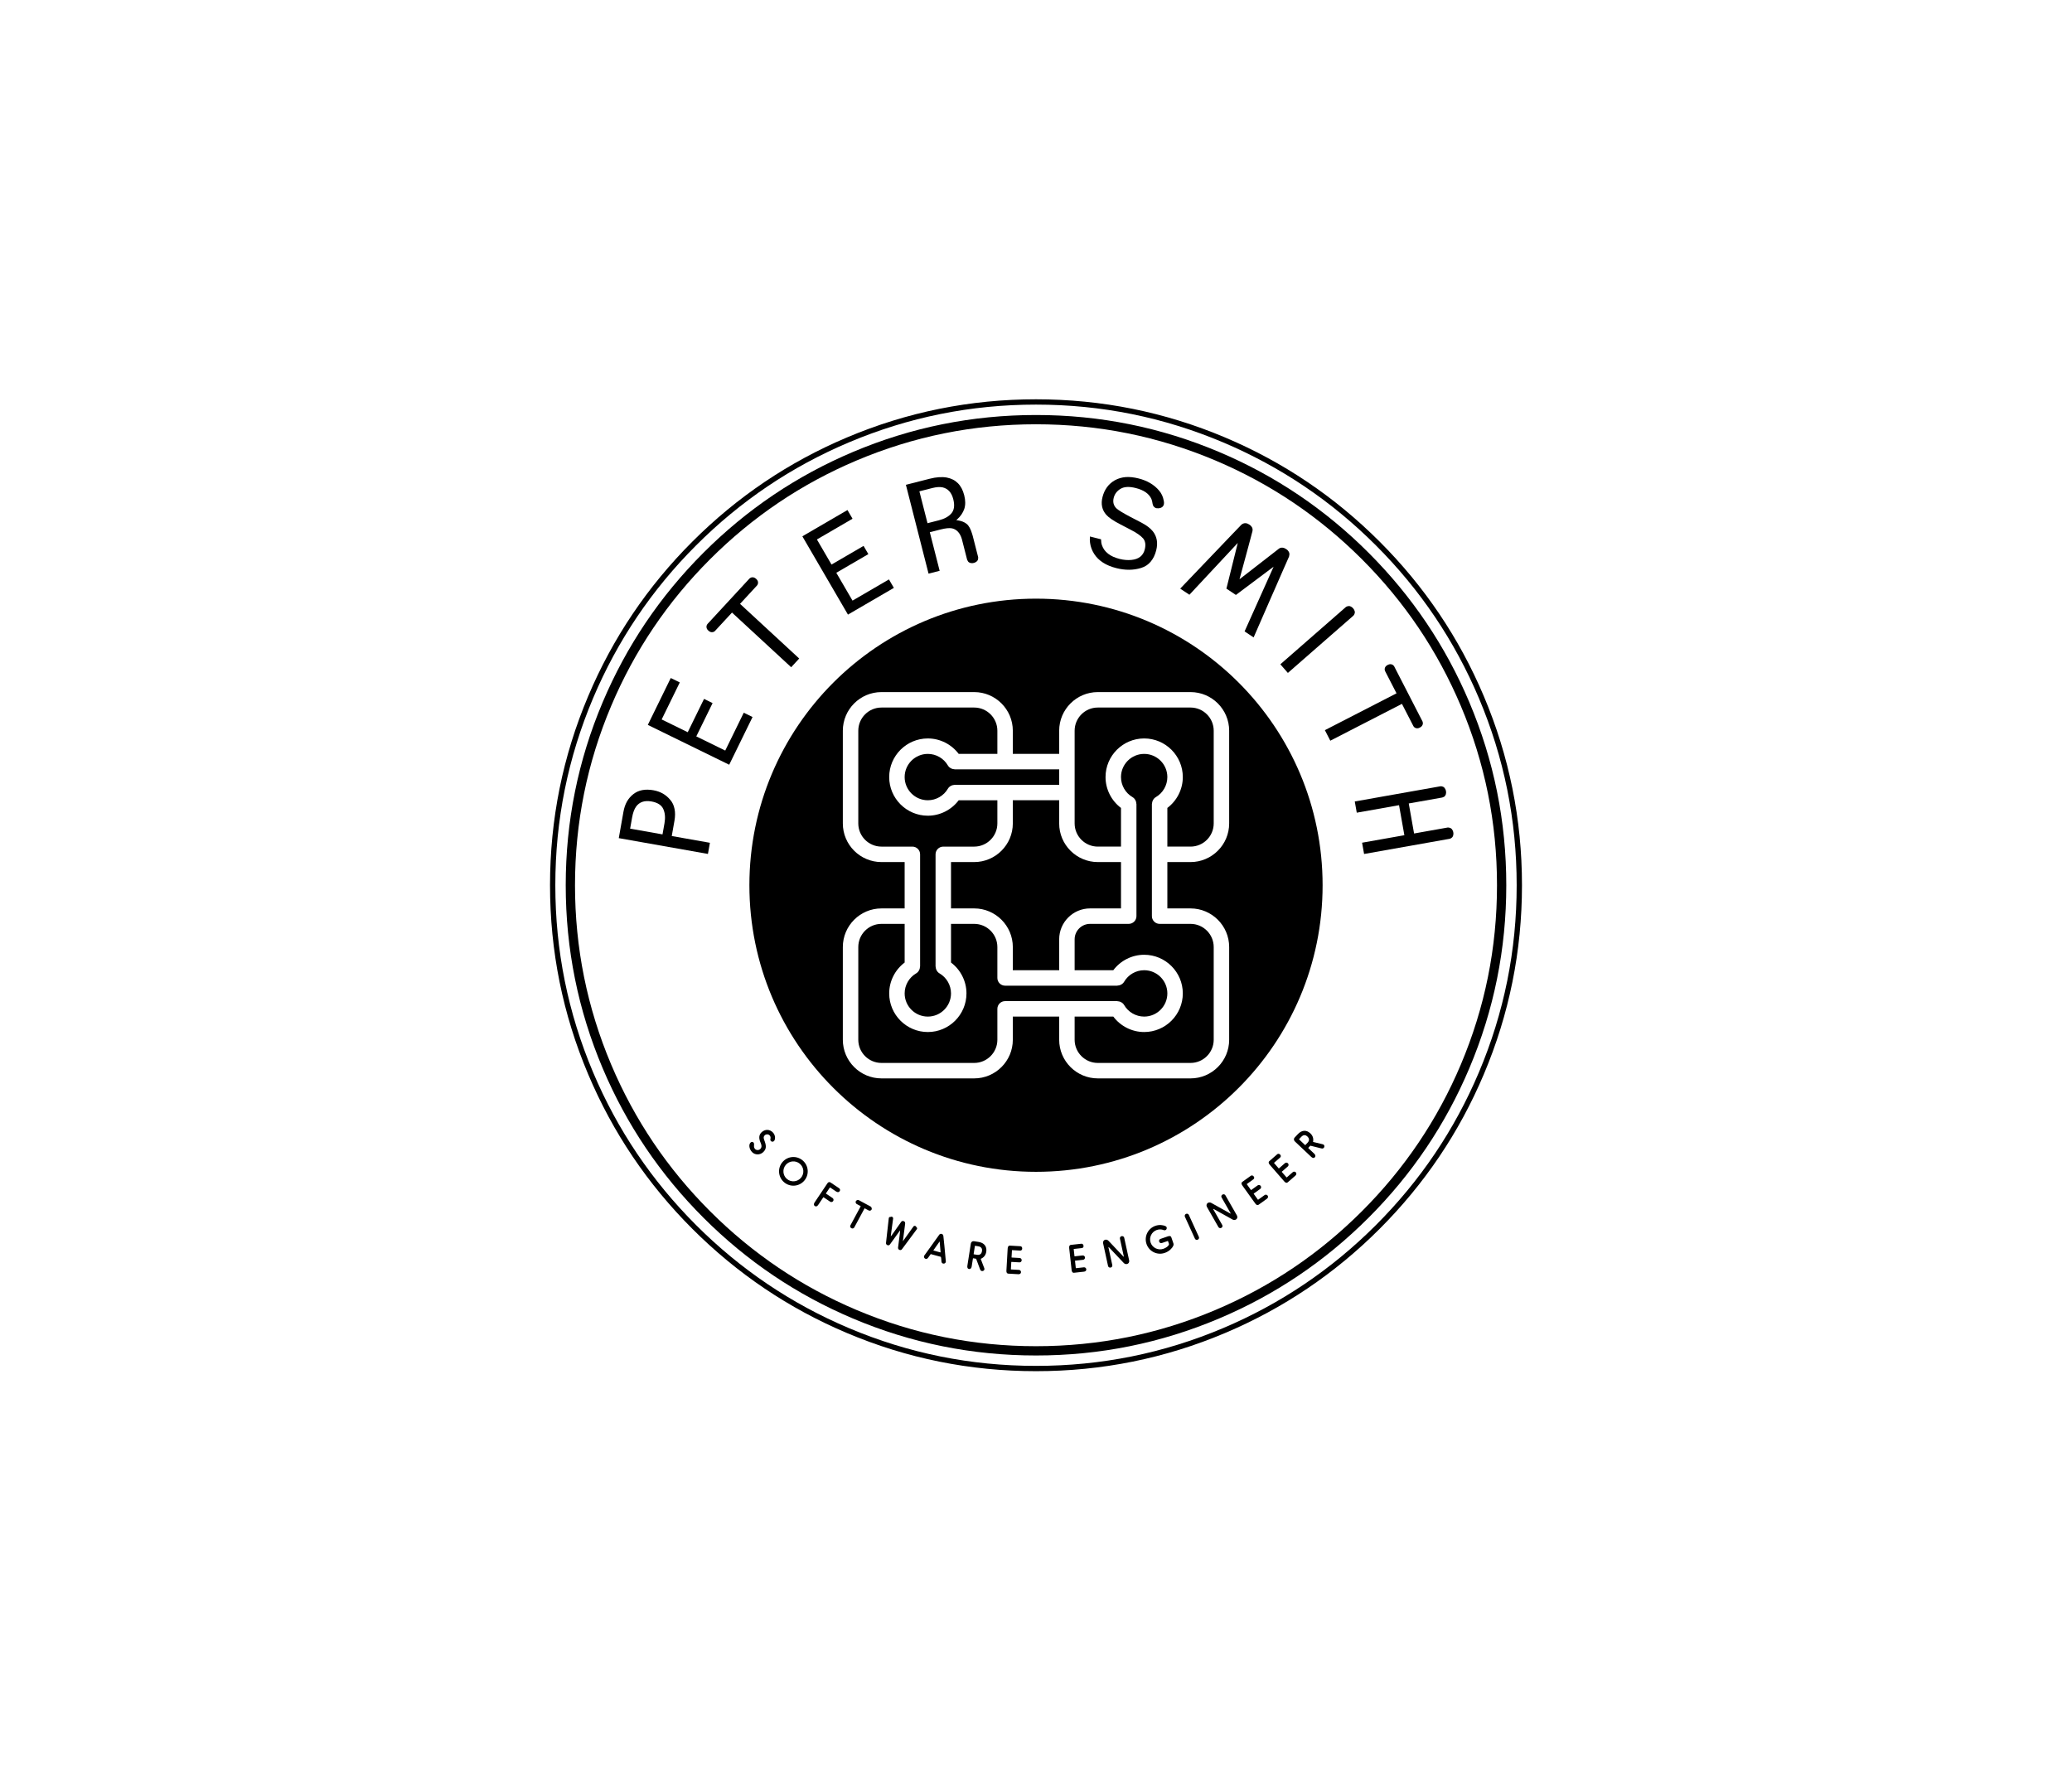
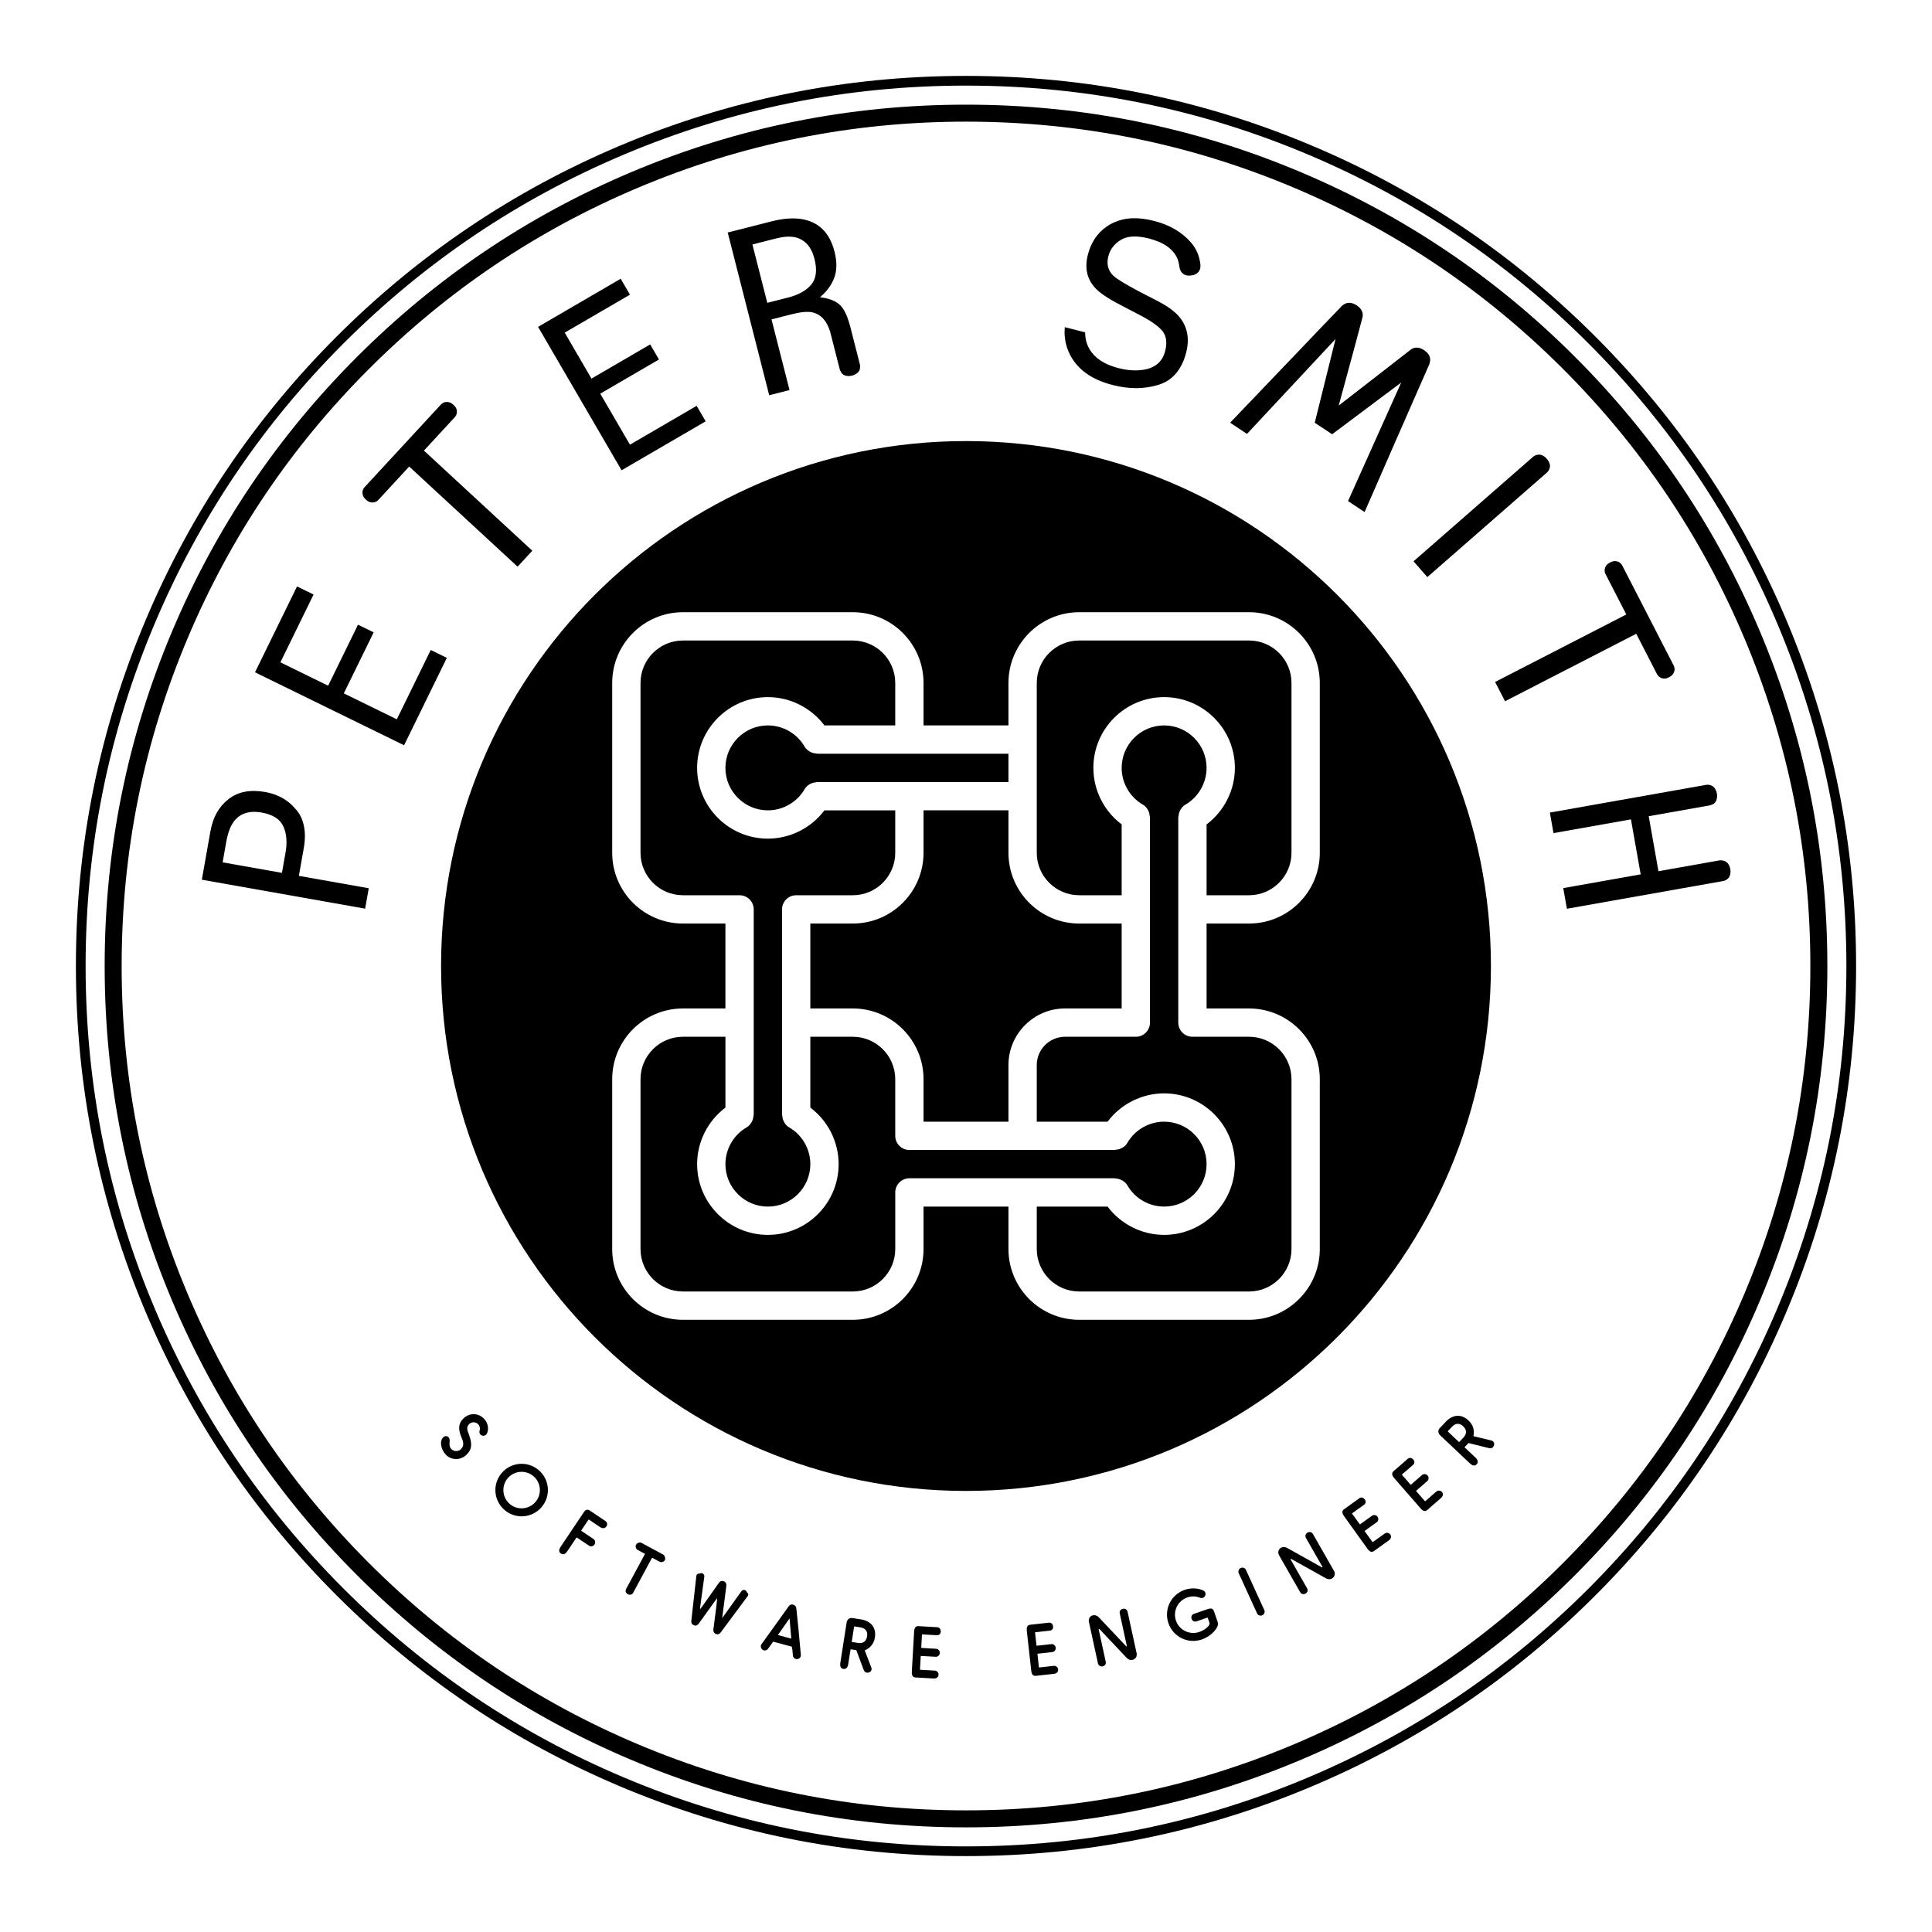
- <svg xmlns="http://www.w3.org/2000/svg" version="1.1" viewBox="0 0 550 470">
+ <svg xmlns="http://www.w3.org/2000/svg" version="1.1" viewBox="135 95 280 280">
  <g fill="currentColor" fill-rule="none" stroke="none" stroke-width="1" stroke-linecap="butt" stroke-linejoin="miter" stroke-miterlimit="10" stroke-dasharray="" stroke-dashoffset="0" font-family="none" font-weight="none" font-size="none" text-anchor="none" style="mix-blend-mode: normal">
    <g data-paper-data="{&quot;isGlobalGroup&quot;:true,&quot;bounds&quot;:{&quot;x&quot;:146,&quot;y&quot;:105.99999999999999,&quot;width&quot;:258,&quot;height&quot;:258}}">
      <g data-paper-data="{&quot;fillRule&quot;:&quot;nonzero&quot;,&quot;fillRuleOriginal&quot;:&quot;evenodd&quot;,&quot;isIcon&quot;:true,&quot;iconStyle&quot;:&quot;standalone&quot;,&quot;selectedEffects&quot;:{&quot;container&quot;:&quot;circle_simple_filled&quot;,&quot;transformation&quot;:&quot;&quot;,&quot;pattern&quot;:&quot;&quot;},&quot;bounds&quot;:{&quot;x&quot;:198.92328174552273,&quot;y&quot;:158.92328174552273,&quot;width&quot;:152.15381689349675,&quot;height&quot;:152.15381689349675},&quot;widthRatioIconToContainer&quot;:0.6739812464533312,&quot;heightRatioIconToContainer&quot;:0.6739812464533311,&quot;relativeBoundsIconToContainer&quot;:{&quot;top&quot;:4.275996483223899e-17,&quot;left&quot;:1.2827989449671695e-16},&quot;iconType&quot;:&quot;icon&quot;,&quot;rawIconId&quot;:&quot;4317b784-e6e6-4cc4-ba8e-73c85e3d2517&quot;,&quot;isSvgStockIcon&quot;:true,&quot;combineTerms&quot;:&quot;crypto&quot;,&quot;combineTermsExtended&quot;:{&quot;icon&quot;:[&quot;crypto&quot;]},&quot;isDetailed&quot;:false,&quot;blockLetter&quot;:&quot;O&quot;,&quot;suitableAsStandaloneIcon&quot;:true}" fill-rule="nonzero">
        <path d="M198.923,235c0,-42.016 34.061,-76.077 76.077,-76.077c42.016,0 76.077,34.061 76.077,76.077c0,42.016 -34.061,76.077 -76.077,76.077c-42.016,0 -76.077,-34.061 -76.077,-76.077zM281.153,193.981v6.153h-12.306v-6.153c0,-5.655 -4.6,-10.255 -10.255,-10.255h-24.612c-5.655,0 -10.255,4.6 -10.255,10.255v24.612c0,5.655 4.6,10.255 10.255,10.255h6.153v12.306h-6.153c-5.655,0 -10.255,4.6 -10.255,10.255v24.612c0,5.655 4.6,10.255 10.255,10.255h24.612c5.655,0 10.255,-4.6 10.255,-10.255v-6.153h12.306v6.153c0,5.655 4.6,10.255 10.255,10.255h24.612c5.655,0 10.255,-4.6 10.255,-10.255v-24.612c0,-5.655 -4.6,-10.255 -10.255,-10.255h-6.153v-12.306h6.153c5.655,0 10.255,-4.6 10.255,-10.255v-24.612c0,-5.655 -4.6,-10.255 -10.255,-10.255h-24.612c-5.655,0 -10.255,4.6 -10.255,10.255zM233.981,187.828h24.612c3.392,0 6.153,2.761 6.153,6.153v6.153h-10.263c-1.924,-2.553 -4.959,-4.102 -8.196,-4.102c-5.655,0 -10.255,4.6 -10.255,10.255c0,5.655 4.6,10.255 10.255,10.255c3.234,0 6.272,-1.548 8.196,-4.102h10.263v6.153c0,3.392 -2.761,6.153 -6.153,6.153h-8.204c-1.132,0 -2.051,0.917 -2.051,2.051v29.739c0,0.076 0.035,0.139 0.043,0.211c0.014,0.197 0.045,0.386 0.115,0.57c0.006,0.014 0.014,0.027 0.021,0.043c0.164,0.41 0.433,0.783 0.847,1.023c1.897,1.097 3.076,3.14 3.076,5.333c0,3.392 -2.761,6.153 -6.153,6.153c-3.392,0 -6.153,-2.761 -6.153,-6.153c0,-2.19 1.179,-4.233 3.076,-5.333c0.412,-0.238 0.681,-0.611 0.847,-1.023c0.006,-0.014 0.014,-0.027 0.021,-0.043c0.07,-0.185 0.101,-0.373 0.115,-0.57c0.008,-0.072 0.043,-0.135 0.043,-0.211v-29.739c0,-1.134 -0.919,-2.051 -2.051,-2.051h-8.204c-3.392,0 -6.153,-2.761 -6.153,-6.153v-24.612c0,-3.392 2.761,-6.153 6.153,-6.153zM309.867,224.745v-10.265c2.553,-1.922 4.102,-4.959 4.102,-8.194c0,-5.655 -4.6,-10.255 -10.255,-10.255c-5.655,0 -10.255,4.6 -10.255,10.255c0,3.234 1.548,6.272 4.102,8.194v10.265h-6.153c-3.392,0 -6.153,-2.761 -6.153,-6.153v-24.612c0,-3.392 2.761,-6.153 6.153,-6.153h24.612c3.392,0 6.153,2.761 6.153,6.153v24.612c0,3.392 -2.761,6.153 -6.153,6.153zM253.258,208.379c-0.201,0.014 -0.392,0.045 -0.578,0.117c-0.01,0.004 -0.021,0.01 -0.031,0.014c-0.414,0.164 -0.79,0.435 -1.03,0.849c-1.099,1.901 -3.142,3.081 -5.333,3.081c-3.392,0 -6.153,-2.761 -6.153,-6.153c0,-3.392 2.761,-6.153 6.153,-6.153c2.19,0 4.233,1.179 5.33,3.079c0.24,0.414 0.615,0.685 1.03,0.849c0.012,0.006 0.023,0.012 0.035,0.016c0.187,0.07 0.377,0.103 0.578,0.117c0.07,0.006 0.131,0.041 0.205,0.041h27.688v4.102h-27.688c-0.074,0 -0.135,0.035 -0.207,0.041zM291.408,282.173c-3.392,0 -6.153,-2.761 -6.153,-6.153v-6.153h10.263c1.924,2.553 4.959,4.102 8.196,4.102c5.655,0 10.255,-4.6 10.255,-10.255c0,-5.655 -4.6,-10.255 -10.255,-10.255c-3.234,0 -6.272,1.548 -8.196,4.102h-10.263v-8.204c0,-2.262 1.84,-4.102 4.102,-4.102h10.255c1.132,0 2.051,-0.917 2.051,-2.051v-29.739c0,-0.076 -0.035,-0.139 -0.043,-0.211c-0.014,-0.197 -0.045,-0.386 -0.115,-0.57c-0.006,-0.014 -0.014,-0.029 -0.021,-0.043c-0.164,-0.41 -0.433,-0.783 -0.845,-1.021c-1.899,-1.099 -3.079,-3.142 -3.079,-5.333c0,-3.392 2.761,-6.153 6.153,-6.153c3.392,0 6.153,2.761 6.153,6.153c0,2.19 -1.179,4.233 -3.076,5.333c-0.412,0.238 -0.681,0.611 -0.845,1.021c-0.006,0.014 -0.014,0.027 -0.021,0.043c-0.07,0.185 -0.101,0.373 -0.115,0.57c-0.01,0.072 -0.045,0.135 -0.045,0.211v29.739c0,1.134 0.919,2.051 2.051,2.051h8.204c3.392,0 6.153,2.761 6.153,6.153v24.612c0,3.392 -2.761,6.153 -6.153,6.153zM268.847,257.561v-6.153c0,-5.655 -4.6,-10.255 -10.255,-10.255h-6.153v-12.306h6.153c5.655,0 10.255,-4.6 10.255,-10.255v-6.153h12.306v6.153c0,5.655 4.6,10.255 10.255,10.255h6.153v12.306h-8.204c-4.524,0 -8.204,3.679 -8.204,8.204v8.204zM233.981,282.173c-3.392,0 -6.153,-2.761 -6.153,-6.153v-24.612c0,-3.392 2.761,-6.153 6.153,-6.153h6.153v10.265c-2.553,1.922 -4.102,4.959 -4.102,8.194c0,5.655 4.6,10.255 10.255,10.255c5.655,0 10.255,-4.6 10.255,-10.255c0,-3.234 -1.548,-6.272 -4.102,-8.194v-10.265h6.153c3.392,0 6.153,2.761 6.153,6.153v8.204c0,1.134 0.919,2.051 2.051,2.051h29.739c0.072,0 0.133,-0.035 0.205,-0.041c0.201,-0.014 0.392,-0.045 0.58,-0.117c0.01,-0.004 0.021,-0.01 0.031,-0.014c0.414,-0.164 0.79,-0.435 1.03,-0.849c1.099,-1.901 3.142,-3.081 5.333,-3.081c3.392,0 6.153,2.761 6.153,6.153c0,3.392 -2.761,6.153 -6.153,6.153c-2.19,0 -4.233,-1.179 -5.33,-3.079c-0.24,-0.414 -0.615,-0.683 -1.028,-0.847c-0.012,-0.006 -0.023,-0.012 -0.037,-0.018c-0.189,-0.072 -0.377,-0.103 -0.578,-0.117c-0.072,-0.006 -0.133,-0.041 -0.205,-0.041h-29.739c-1.132,0 -2.051,0.917 -2.051,2.051v8.204c0,3.392 -2.761,6.153 -6.153,6.153z" data-paper-data="{&quot;isPathIcon&quot;:true}" />
      </g>
      <g data-paper-data="{&quot;isPrimaryText&quot;:true}" fill-rule="nonzero">
        <path d="M187.918,226.689l-23.666,-4.193l1.233,-6.961c0.189,-1.067 0.502,-1.987 0.938,-2.759c0.45,-0.782 1.021,-1.44 1.714,-1.976c0.693,-0.535 1.479,-0.887 2.358,-1.054c0.891,-0.165 1.87,-0.153 2.937,0.036c0.916,0.162 1.75,0.454 2.501,0.874c0.74,0.418 1.4,0.978 1.982,1.679c0.576,0.664 0.955,1.467 1.135,2.409c0.194,0.932 0.186,1.989 -0.024,3.173l-0.712,4.02l10.128,1.794zM175.861,221.501l0.521,-2.941c0.263,-1.485 0.158,-2.748 -0.316,-3.789c-0.472,-1.053 -1.519,-1.723 -3.144,-2.011c-1.833,-0.325 -3.195,0.134 -4.085,1.376c-0.478,0.669 -0.828,1.636 -1.052,2.901l-0.521,2.941z" data-paper-data="{&quot;glyphName&quot;:&quot;P&quot;,&quot;glyphIndex&quot;:0,&quot;firstGlyphOfWord&quot;:true,&quot;word&quot;:1}" />
        <path d="M193.562,203.009l-21.604,-10.573l6.09,-12.445l2.397,1.173l-4.809,9.826l6.921,3.387l4.327,-8.842l2.27,1.111l-4.327,8.842l7.683,3.76l4.917,-10.048l2.333,1.142z" data-paper-data="{&quot;glyphName&quot;:&quot;E&quot;,&quot;glyphIndex&quot;:1,&quot;word&quot;:1}" />
        <path d="M198.961,153.563c0.049,-0.035 0.126,-0.088 0.231,-0.159c0.106,-0.071 0.237,-0.118 0.395,-0.141c0.158,-0.023 0.333,-0.009 0.527,0.042c0.194,0.051 0.399,0.176 0.615,0.376c0.225,0.208 0.366,0.407 0.424,0.596c0.058,0.189 0.077,0.364 0.058,0.523c-0.019,0.159 -0.059,0.294 -0.122,0.405c-0.062,0.111 -0.109,0.184 -0.141,0.218l-0.024,0.026l-4.485,4.855l15.707,14.511l-2.135,2.311l-15.707,-14.511l-4.485,4.855l-0.036,0.039c-0.04,0.043 -0.115,0.098 -0.225,0.165c-0.11,0.067 -0.241,0.114 -0.395,0.141c-0.153,0.027 -0.327,0.015 -0.52,-0.036c-0.194,-0.051 -0.399,-0.176 -0.615,-0.376c-0.225,-0.208 -0.368,-0.409 -0.43,-0.602c-0.062,-0.193 -0.083,-0.37 -0.065,-0.529c0.019,-0.159 0.059,-0.294 0.122,-0.405c0.062,-0.111 0.109,-0.184 0.141,-0.218l0.024,-0.026l11.105,-12.02z" data-paper-data="{&quot;glyphName&quot;:&quot;T&quot;,&quot;glyphIndex&quot;:2,&quot;word&quot;:1}" />
        <path d="M225.084,163.157l-12.103,-20.786l11.974,-6.972l1.343,2.306l-9.454,5.505l3.877,6.659l8.507,-4.953l1.272,2.184l-8.507,4.953l4.304,7.392l9.667,-5.629l1.307,2.245z" data-paper-data="{&quot;glyphName&quot;:&quot;E&quot;,&quot;glyphIndex&quot;:3,&quot;word&quot;:1}" />
        <path d="M256.567,139.056c0.608,0.477 1.108,1.389 1.5,2.736l0.153,0.526l1.433,5.617c0.009,0.131 -0,0.298 -0.028,0.499c-0.028,0.202 -0.134,0.393 -0.319,0.574c-0.1,0.086 -0.213,0.167 -0.34,0.242c-0.127,0.075 -0.287,0.137 -0.481,0.187c-0.183,0.047 -0.348,0.067 -0.495,0.062c-0.147,-0.005 -0.285,-0.021 -0.414,-0.049c-0.289,-0.084 -0.495,-0.223 -0.617,-0.417c-0.122,-0.194 -0.201,-0.335 -0.236,-0.423l-1.411,-5.531c-0.479,-1.592 -1.345,-2.533 -2.598,-2.821c-0.358,-0.067 -0.783,-0.077 -1.275,-0.03c-0.493,0.047 -1.076,0.156 -1.749,0.328l-2.877,0.734l2.612,10.24l-2.945,0.751l-6.015,-23.58l6.302,-1.607c1.747,-0.446 3.264,-0.553 4.551,-0.322c1.216,0.237 2.201,0.74 2.956,1.508c0.77,0.776 1.326,1.838 1.67,3.185c0.352,1.381 0.358,2.596 0.017,3.643c-0.366,1.042 -0.995,1.962 -1.886,2.761l-0.235,0.224l0.317,0.028c1.024,0.152 1.827,0.464 2.409,0.936zM252.555,136.268c0.739,-0.869 0.9,-2.12 0.484,-3.753c-0.446,-1.747 -1.381,-2.791 -2.805,-3.133c-0.769,-0.156 -1.691,-0.098 -2.764,0.176l-3.425,0.874l2.158,8.459l3.014,-0.769c1.496,-0.381 2.608,-1 3.339,-1.855z" data-paper-data="{&quot;glyphName&quot;:&quot;R&quot;,&quot;glyphIndex&quot;:4,&quot;lastGlyphOfWord&quot;:true,&quot;word&quot;:1}" />
        <path d="M305.98,141c1.126,1.405 1.435,3.106 0.927,5.104c-0.313,1.233 -0.815,2.249 -1.504,3.046c-0.657,0.769 -1.494,1.31 -2.51,1.623c-2.031,0.626 -4.229,0.639 -6.592,0.039c-1.382,-0.351 -2.553,-0.837 -3.513,-1.458c-0.992,-0.641 -1.775,-1.411 -2.348,-2.311c-0.591,-0.928 -0.954,-1.914 -1.09,-2.958c-0.072,-0.48 -0.083,-1.012 -0.032,-1.595l0,-0.073l2.946,0.749l0.004,0.056c0.004,0.56 0.086,1.073 0.247,1.54c0.619,1.774 2.167,2.976 4.645,3.606c1.096,0.279 2.149,0.37 3.158,0.274c1.944,-0.187 3.128,-1.114 3.551,-2.781c0.313,-1.233 0.163,-2.22 -0.451,-2.959l-0.017,-0.004c-0.612,-0.702 -1.686,-1.45 -3.223,-2.241l-2.785,-1.455c-1.828,-0.939 -3.072,-1.784 -3.732,-2.535c-1.144,-1.288 -1.479,-2.862 -1.006,-4.723c0.514,-2.021 1.615,-3.51 3.305,-4.466c0.873,-0.471 1.819,-0.747 2.836,-0.829c0.52,-0.038 1.07,-0.026 1.65,0.036c0.58,0.062 1.178,0.172 1.795,0.328c2.295,0.583 4.103,1.651 5.423,3.202c0.654,0.774 1.067,1.663 1.237,2.667c0.031,0.069 0.044,0.139 0.038,0.21c0.011,0.051 0.018,0.096 0.021,0.133l0.02,0.279c-0.003,0.109 -0.012,0.216 -0.027,0.321c-0.029,0.211 -0.125,0.418 -0.285,0.62c-0.115,0.117 -0.257,0.22 -0.426,0.311c-0.169,0.091 -0.396,0.148 -0.682,0.173c-0.386,0.036 -0.685,-0.007 -0.897,-0.128c-0.212,-0.121 -0.371,-0.261 -0.476,-0.422c-0.125,-0.178 -0.204,-0.392 -0.238,-0.644l-0.013,-0.021l0.004,-0.017c-0.058,-0.44 -0.152,-0.835 -0.283,-1.184c-0.612,-1.42 -1.997,-2.404 -4.155,-2.952c-1.736,-0.441 -3.083,-0.376 -4.043,0.194c-0.96,0.571 -1.57,1.37 -1.831,2.397c-0.284,1.119 -0.042,2.056 0.726,2.81c0.513,0.471 1.738,1.22 3.677,2.248l2.9,1.503c1.394,0.731 2.41,1.494 3.047,2.288z" data-paper-data="{&quot;glyphName&quot;:&quot;S&quot;,&quot;glyphIndex&quot;:5,&quot;firstGlyphOfWord&quot;:true,&quot;word&quot;:2}" />
        <path d="M342.164,147.767c-0.007,0.01 -0.072,0.157 -0.198,0.441c-0.125,0.284 -0.297,0.676 -0.516,1.175c-0.218,0.499 -0.478,1.086 -0.779,1.763c-0.301,0.677 -0.623,1.411 -0.965,2.202c-0.342,0.791 -0.707,1.627 -1.095,2.509c-0.388,0.881 -0.777,1.765 -1.168,2.651c-1.381,3.142 -2.94,6.711 -4.677,10.706l-2.399,-1.595l7.707,-17.18l-10.014,7.498l-2.517,-1.673l3.013,-12.13l-12.834,13.751l-2.443,-1.624c3.012,-3.147 5.704,-5.963 8.076,-8.446c0.675,-0.697 1.344,-1.395 2.007,-2.093c0.662,-0.699 1.294,-1.361 1.894,-1.988c0.6,-0.627 1.157,-1.208 1.669,-1.745c0.512,-0.537 0.959,-1 1.339,-1.391c0.38,-0.391 0.677,-0.699 0.891,-0.925c0.214,-0.226 0.324,-0.344 0.33,-0.353c0.108,-0.098 0.264,-0.2 0.468,-0.305c0.204,-0.105 0.44,-0.146 0.708,-0.123c0.31,0.022 0.632,0.145 0.966,0.366c0.186,0.124 0.337,0.249 0.451,0.374c0.115,0.126 0.206,0.254 0.275,0.384c0.088,0.186 0.137,0.363 0.145,0.532c0.008,0.168 -0.004,0.319 -0.036,0.453c-0.007,0.01 -0.058,0.199 -0.154,0.566c-0.096,0.368 -0.224,0.852 -0.383,1.454c-0.159,0.601 -0.342,1.286 -0.549,2.054c-0.206,0.768 -0.417,1.548 -0.632,2.339l-1.727,6.364l10.484,-8.14c0.111,-0.082 0.244,-0.149 0.399,-0.201c0.155,-0.052 0.332,-0.069 0.532,-0.05c0.31,0.022 0.632,0.145 0.966,0.366c0.186,0.124 0.337,0.249 0.451,0.374c0.115,0.126 0.206,0.254 0.275,0.384c0.118,0.248 0.166,0.485 0.143,0.711c-0.023,0.226 -0.058,0.407 -0.107,0.544z" data-paper-data="{&quot;glyphName&quot;:&quot;M&quot;,&quot;glyphIndex&quot;:6,&quot;word&quot;:2}" />
        <path d="M359.616,162.32c0.03,0.177 0.025,0.338 -0.014,0.481c-0.039,0.144 -0.091,0.267 -0.156,0.371c-0.067,0.121 -0.153,0.228 -0.26,0.321l-17.324,15.144l-2.001,-2.289l17.351,-15.167c0.027,-0.023 0.075,-0.058 0.145,-0.103c0.07,-0.045 0.16,-0.085 0.271,-0.12c0.111,-0.034 0.231,-0.058 0.362,-0.07c0.13,-0.012 0.273,0.008 0.428,0.06c0.114,0.041 0.235,0.103 0.363,0.187c0.128,0.084 0.258,0.201 0.39,0.352c0.132,0.151 0.231,0.295 0.297,0.433c0.066,0.138 0.115,0.271 0.149,0.398z" data-paper-data="{&quot;glyphName&quot;:&quot;I&quot;,&quot;glyphIndex&quot;:7,&quot;word&quot;:2}" />
        <path d="M377.604,191.531c0.016,0.058 0.04,0.148 0.07,0.272c0.03,0.123 0.029,0.263 -0.003,0.419c-0.032,0.156 -0.106,0.316 -0.22,0.481c-0.114,0.165 -0.302,0.314 -0.564,0.449c-0.272,0.14 -0.507,0.205 -0.705,0.194c-0.198,-0.011 -0.368,-0.052 -0.511,-0.125c-0.143,-0.072 -0.256,-0.156 -0.339,-0.253c-0.083,-0.097 -0.135,-0.166 -0.156,-0.208l-0.016,-0.031l-3.023,-5.878l-19.016,9.78l-1.439,-2.797l19.016,-9.78l-3.023,-5.878l-0.024,-0.047c-0.027,-0.052 -0.053,-0.142 -0.078,-0.268c-0.025,-0.126 -0.024,-0.266 0.003,-0.419c0.027,-0.153 0.098,-0.312 0.212,-0.477c0.114,-0.165 0.302,-0.314 0.564,-0.449c0.272,-0.14 0.51,-0.206 0.713,-0.198c0.203,0.008 0.376,0.048 0.519,0.121c0.143,0.072 0.256,0.156 0.339,0.253c0.083,0.097 0.135,0.166 0.156,0.208l0.016,0.031l7.485,14.553z" data-paper-data="{&quot;glyphName&quot;:&quot;T&quot;,&quot;glyphIndex&quot;:8,&quot;word&quot;:2}" />
        <path d="M385.701,221.904c-0.066,0.167 -0.15,0.302 -0.252,0.404c-0.102,0.102 -0.207,0.18 -0.317,0.236c-0.119,0.069 -0.249,0.116 -0.388,0.141l-22.656,4.018l-0.531,-2.993l11.224,-1.99l-1.413,-7.97l-11.224,1.99l-0.528,-2.976l22.656,-4.018c0.139,-0.025 0.277,-0.025 0.413,-0.001c0.122,0.014 0.248,0.052 0.379,0.112c0.13,0.061 0.255,0.158 0.375,0.292c0.077,0.094 0.151,0.212 0.225,0.355c0.073,0.143 0.127,0.312 0.162,0.51c0.035,0.197 0.042,0.372 0.021,0.526c-0.021,0.153 -0.05,0.293 -0.087,0.419c-0.117,0.284 -0.28,0.477 -0.489,0.58c-0.209,0.103 -0.354,0.162 -0.435,0.176l-8.892,1.577l1.413,7.97l8.892,-1.577c0.035,-0.006 0.094,-0.008 0.179,-0.005c0.084,0.003 0.179,0.016 0.285,0.039c0.106,0.023 0.218,0.063 0.335,0.12c0.118,0.057 0.229,0.142 0.332,0.255c0.077,0.094 0.151,0.212 0.225,0.355c0.073,0.143 0.127,0.312 0.162,0.51c0.035,0.197 0.043,0.375 0.023,0.534c-0.02,0.159 -0.049,0.296 -0.089,0.411z" data-paper-data="{&quot;glyphName&quot;:&quot;H&quot;,&quot;glyphIndex&quot;:9,&quot;lastGlyphOfWord&quot;:true,&quot;word&quot;:2}" />
      </g>
      <g data-paper-data="{&quot;isSecondaryText&quot;:true}" fill-rule="nonzero">
        <path d="M199.253,303.291c-0.579,0.544 -0.391,1.73 0.364,2.534c0.762,0.811 2.103,0.845 2.957,0.043c0.847,-0.796 0.872,-1.596 0.413,-2.882c-0.22,-0.611 -0.492,-1.132 0.029,-1.622c0.34,-0.32 0.944,-0.315 1.278,0.04c0.204,0.217 0.327,0.551 0.218,0.913c-0.07,0.216 -0.028,0.435 0.115,0.587c0.218,0.232 0.59,0.236 0.821,0.018c0.058,-0.054 0.102,-0.123 0.14,-0.199c0.303,-0.693 0.097,-1.536 -0.42,-2.086c-0.83,-0.883 -2.093,-0.922 -2.991,-0.079c-0.767,0.721 -0.788,1.613 -0.303,2.738c0.256,0.591 0.468,1.223 -0.082,1.74c-0.384,0.36 -1.029,0.34 -1.363,-0.014c-0.599,-0.637 0.004,-1.272 -0.438,-1.742c-0.177,-0.188 -0.514,-0.199 -0.738,0.012z" data-paper-data="{&quot;glyphName&quot;:&quot;S&quot;,&quot;glyphIndex&quot;:0,&quot;firstGlyphOfWord&quot;:true,&quot;word&quot;:1}" />
        <path d="M207.7,308.492c-1.362,1.606 -1.165,3.999 0.44,5.361c1.606,1.362 3.999,1.165 5.361,-0.44c1.362,-1.606 1.165,-3.999 -0.44,-5.361c-1.606,-1.362 -3.999,-1.165 -5.361,0.44zM208.579,309.237c0.944,-1.113 2.618,-1.244 3.731,-0.299c1.113,0.944 1.25,2.61 0.306,3.724c-0.944,1.113 -2.617,1.258 -3.73,0.313c-1.113,-0.944 -1.251,-2.624 -0.307,-3.738z" data-paper-data="{&quot;glyphName&quot;:&quot;O&quot;,&quot;glyphIndex&quot;:1,&quot;word&quot;:1}" />
        <path d="M221.162,318.839c0.177,-0.264 0.098,-0.628 -0.149,-0.794l-1.748,-1.173c-0.033,-0.022 -0.044,-0.041 -0.016,-0.083l1.029,-1.534c0.017,-0.025 0.041,-0.044 0.083,-0.016l1.559,1.046c0.404,0.271 0.746,0.261 0.984,-0.093c0.166,-0.247 0.084,-0.589 -0.147,-0.744l-2.301,-1.544c-0.247,-0.166 -0.584,-0.128 -0.783,0.168l-3.42,5.097c-0.249,0.371 -0.327,0.737 0.044,0.986c0.371,0.249 0.678,0.024 0.921,-0.339l1.317,-1.963c0.022,-0.033 0.05,-0.038 0.083,-0.016l1.748,1.173c0.264,0.177 0.614,0.101 0.797,-0.171z" data-paper-data="{&quot;glyphName&quot;:&quot;F&quot;,&quot;glyphIndex&quot;:2,&quot;word&quot;:1}" />
        <path d="M231.355,321.106c0.151,-0.28 -0.076,-0.718 -0.207,-0.788l-3.191,-1.72c-0.254,-0.137 -0.65,0.033 -0.772,0.261c-0.137,0.254 -0.041,0.621 0.221,0.762l1.023,0.551c0.044,0.024 0.038,0.054 0.024,0.081l-2.719,5.044c-0.151,0.28 -0.027,0.595 0.261,0.75c0.271,0.146 0.615,0.072 0.762,-0.199l2.705,-5.018c0.047,-0.087 0.095,-0.05 0.104,-0.046l1.032,0.556c0.254,0.137 0.622,0.019 0.758,-0.234z" data-paper-data="{&quot;glyphName&quot;:&quot;T&quot;,&quot;glyphIndex&quot;:3,&quot;word&quot;:1}" />
        <path d="M238.746,331.8c0.333,0.131 0.54,0.01 0.703,-0.214l3.908,-5.26c0.024,-0.033 0.048,-0.067 0.062,-0.104c0.058,-0.148 0.008,-0.317 -0.126,-0.412l-0.065,-0.079c-0.032,-0.109 -0.123,-0.23 -0.262,-0.284c-0.176,-0.069 -0.393,-0.005 -0.512,0.161l-2.757,3.856c-0.017,0.015 -0.02,0.024 -0.029,0.02c-0.009,-0.004 0.283,-2.183 0.592,-4.592c0.039,-0.316 -0.025,-0.586 -0.358,-0.717c-0.268,-0.106 -0.517,-0.043 -0.676,0.171c-0.383,0.511 -2.718,3.893 -2.764,3.875c-0.055,-0.022 0.33,-2.517 0.565,-4.389l0.05,-0.343c0.023,-0.194 -0.107,-0.405 -0.274,-0.471c-0.148,-0.058 -0.288,-0.028 -0.385,0.03l-0.101,0.013c-0.162,-0.021 -0.306,0.072 -0.364,0.22l-0.025,0.065c-0.007,0.018 -0.002,0.031 -0.009,0.05l-0.729,6.512c-0.028,0.234 0.025,0.479 0.359,0.633c0.333,0.131 0.531,0.006 0.703,-0.214l2.664,-3.701c0.065,0.025 -0.253,2.43 -0.487,4.217l-0.043,0.325c-0.01,0.242 0.034,0.483 0.359,0.633z" data-paper-data="{&quot;glyphName&quot;:&quot;W&quot;,&quot;glyphIndex&quot;:4,&quot;word&quot;:1}" />
        <path d="M251.048,335.036c0.021,-0.077 0.02,-0.149 0.016,-0.212c-0.306,-3.436 -0.489,-5.276 -0.642,-6.613c-0.02,-0.345 -0.156,-0.567 -0.491,-0.657c-0.278,-0.075 -0.488,0.053 -0.619,0.234l-3.81,5.308c-0.076,0.093 -0.19,0.247 -0.216,0.343c-0.078,0.288 0.053,0.642 0.417,0.74c0.249,0.067 0.463,-0.039 0.636,-0.26l0.678,-0.949c0.02,-0.036 0.054,-0.047 0.102,-0.034l2.598,0.702c0.103,0.038 0.15,0.74 0.171,1.003l0.017,0.241c0.022,0.263 0.169,0.478 0.409,0.543c0.336,0.091 0.65,-0.082 0.732,-0.389zM249.425,329.578c0.01,0.003 0.011,0.034 0.009,0.044l0.237,2.78c0.007,0.012 0.004,0.022 0.002,0.031c-0.008,0.029 -0.042,0.04 -0.061,0.035l-1.812,-0.489c-0.029,-0.008 -0.043,-0.032 -0.038,-0.051c0.003,-0.01 0.008,-0.029 0.02,-0.036l1.604,-2.283c0.012,-0.007 0.02,-0.036 0.039,-0.031z" data-paper-data="{&quot;glyphName&quot;:&quot;A&quot;,&quot;glyphIndex&quot;:5,&quot;word&quot;:1}" />
        <path d="M260.974,337.372c0.182,-0.072 0.308,-0.233 0.337,-0.42c0.012,-0.079 0.005,-0.16 -0.022,-0.245l-0.949,-2.481c0.002,-0.01 -0.007,-0.021 -0.005,-0.031c0.003,-0.02 0.014,-0.028 0.036,-0.035c0.787,-0.339 1.287,-0.965 1.426,-1.858c0.222,-1.423 -0.582,-2.383 -2.015,-2.607l-1.276,-0.199c-0.412,-0.064 -0.739,0.226 -0.805,0.648l-0.916,5.858c-0.061,0.393 0.005,0.805 0.437,0.872c0.422,0.066 0.642,-0.251 0.71,-0.683l0.33,-2.11c0.006,-0.039 0.029,-0.056 0.068,-0.05l0.707,0.11c0.059,0.009 0.075,0.032 0.089,0.074l0.971,2.595c0.119,0.33 0.224,0.558 0.529,0.605c0.128,0.02 0.242,-0.002 0.349,-0.046zM258.777,330.786c0.008,-0.049 0.032,-0.075 0.081,-0.068l0.824,0.129c0.932,0.146 1.063,0.789 0.986,1.28c-0.087,0.559 -0.407,1.123 -1.339,0.977l-0.824,-0.129c-0.049,-0.008 -0.066,-0.03 -0.058,-0.079z" data-paper-data="{&quot;glyphName&quot;:&quot;R&quot;,&quot;glyphIndex&quot;:6,&quot;word&quot;:1}" />
        <path d="M271.022,337.723c0.018,-0.317 -0.235,-0.59 -0.532,-0.607l-2.102,-0.12c-0.05,-0.003 -0.058,-0.033 -0.056,-0.063l0.108,-1.894c0.002,-0.03 0.023,-0.048 0.062,-0.046l2.102,0.12c0.317,0.018 0.58,-0.226 0.599,-0.553c0.018,-0.317 -0.235,-0.59 -0.532,-0.607l-2.102,-0.12c-0.04,-0.002 -0.059,-0.013 -0.057,-0.053l0.106,-1.864c0.002,-0.03 0.023,-0.048 0.062,-0.046l2.102,0.12c0.327,0.019 0.539,-0.208 0.556,-0.496c0.024,-0.426 -0.212,-0.649 -0.489,-0.665l-2.757,-0.157c-0.436,-0.025 -0.587,0.345 -0.612,0.781l-0.333,5.84c-0.023,0.407 0.074,0.79 0.53,0.816l2.647,0.151c0.357,0.02 0.676,-0.16 0.697,-0.537z" data-paper-data="{&quot;glyphName&quot;:&quot;E&quot;,&quot;glyphIndex&quot;:7,&quot;lastGlyphOfWord&quot;:true,&quot;word&quot;:1}" />
        <path d="M288.349,336.937c-0.035,-0.316 -0.33,-0.543 -0.626,-0.51l-2.093,0.232c-0.049,0.005 -0.063,-0.023 -0.066,-0.053l-0.209,-1.885c-0.003,-0.03 0.014,-0.052 0.054,-0.056l2.093,-0.232c0.316,-0.035 0.534,-0.319 0.498,-0.645c-0.035,-0.316 -0.33,-0.543 -0.626,-0.51l-2.093,0.232c-0.039,0.004 -0.06,-0.003 -0.065,-0.043l-0.206,-1.856c-0.003,-0.03 0.014,-0.052 0.054,-0.056l2.093,-0.232c0.326,-0.036 0.497,-0.295 0.465,-0.581c-0.047,-0.424 -0.317,-0.604 -0.593,-0.574l-2.744,0.304c-0.434,0.048 -0.521,0.437 -0.473,0.872l0.645,5.814c0.045,0.405 0.205,0.767 0.659,0.716l2.636,-0.292c0.355,-0.039 0.639,-0.271 0.598,-0.646z" data-paper-data="{&quot;glyphName&quot;:&quot;E&quot;,&quot;glyphIndex&quot;:8,&quot;firstGlyphOfWord&quot;:true,&quot;word&quot;:2}" />
        <path d="M293.398,329.1c-0.437,0.095 -0.681,0.514 -0.586,0.951l1.313,6.026c0.068,0.311 0.371,0.488 0.691,0.419c0.32,-0.07 0.504,-0.344 0.435,-0.664l-1.017,-4.668c-0.011,-0.049 0.012,-0.084 0.051,-0.092c0.019,-0.004 0.041,0.001 0.069,0.036l3.936,4.164c0.173,0.186 0.466,0.366 0.844,0.284c0.485,-0.106 0.68,-0.565 0.597,-0.943l-1.313,-6.026c-0.07,-0.32 -0.373,-0.498 -0.693,-0.428c-0.32,0.07 -0.512,0.356 -0.444,0.666l1.023,4.697c0.011,0.049 -0.002,0.082 -0.041,0.09c-0.019,0.004 -0.043,-0.011 -0.071,-0.046l-3.95,-4.181c-0.171,-0.176 -0.474,-0.354 -0.844,-0.284z" data-paper-data="{&quot;glyphName&quot;:&quot;N&quot;,&quot;glyphIndex&quot;:9,&quot;word&quot;:2}" />
        <path d="M310.932,328.498c-0.153,-0.441 -0.479,-0.444 -0.967,-0.275l-1.934,0.669c-0.3,0.104 -0.444,0.416 -0.337,0.726c0.104,0.3 0.414,0.466 0.714,0.363l1.577,-0.545c0.019,-0.006 0.031,-0 0.044,0.006l0.263,0.76c0.114,0.329 -0.532,0.983 -1.49,1.314c-1.38,0.477 -2.896,-0.259 -3.373,-1.639c-0.477,-1.38 0.263,-2.886 1.642,-3.364c0.601,-0.208 1.245,-0.199 1.819,0.033c0.136,0.058 0.249,0.082 0.465,0.007c0.263,-0.091 0.429,-0.432 0.325,-0.732c-0.075,-0.216 -0.267,-0.317 -0.413,-0.372c-0.498,-0.195 -1.45,-0.423 -2.576,-0.034c-1.99,0.688 -3.04,2.848 -2.351,4.838c0.688,1.99 2.848,3.04 4.838,2.351c1.23,-0.425 1.995,-1.31 2.234,-1.834c0.126,-0.275 0.133,-0.498 0.055,-0.723z" data-paper-data="{&quot;glyphName&quot;:&quot;G&quot;,&quot;glyphIndex&quot;:10,&quot;word&quot;:2}" />
        <path d="M317.941,329.093c0.298,-0.136 0.421,-0.465 0.293,-0.745l-2.663,-5.826c-0.136,-0.298 -0.461,-0.412 -0.759,-0.275c-0.289,0.132 -0.412,0.483 -0.289,0.754l2.663,5.826c0.132,0.289 0.466,0.399 0.755,0.266z" data-paper-data="{&quot;glyphName&quot;:&quot;I&quot;,&quot;glyphIndex&quot;:11,&quot;word&quot;:2}" />
        <path d="M320.645,319.317c-0.388,0.222 -0.495,0.695 -0.274,1.083l3.059,5.355c0.158,0.276 0.5,0.355 0.785,0.192c0.285,-0.163 0.378,-0.479 0.216,-0.764l-2.369,-4.148c-0.025,-0.043 -0.014,-0.084 0.021,-0.103c0.017,-0.01 0.039,-0.011 0.076,0.014l5.003,2.792c0.22,0.126 0.554,0.21 0.891,0.017c0.431,-0.246 0.479,-0.743 0.287,-1.079l-3.059,-5.355c-0.163,-0.285 -0.505,-0.363 -0.79,-0.201c-0.285,0.163 -0.382,0.493 -0.224,0.769l2.384,4.174c0.025,0.043 0.022,0.079 -0.012,0.099c-0.017,0.01 -0.044,0.002 -0.081,-0.022l-5.022,-2.805c-0.216,-0.117 -0.558,-0.196 -0.891,-0.017z" data-paper-data="{&quot;glyphName&quot;:&quot;N&quot;,&quot;glyphIndex&quot;:12,&quot;word&quot;:2}" />
        <path d="M336.486,317.386c-0.185,-0.258 -0.554,-0.312 -0.796,-0.138l-1.71,1.228c-0.04,0.029 -0.066,0.011 -0.083,-0.014l-1.106,-1.541c-0.017,-0.024 -0.013,-0.052 0.019,-0.075l1.71,-1.228c0.258,-0.185 0.309,-0.54 0.118,-0.806c-0.185,-0.258 -0.554,-0.312 -0.796,-0.138l-1.71,1.228c-0.032,0.023 -0.054,0.027 -0.077,-0.006l-1.089,-1.517c-0.017,-0.024 -0.013,-0.052 0.019,-0.075l1.71,-1.228c0.266,-0.191 0.289,-0.501 0.121,-0.735c-0.249,-0.347 -0.572,-0.372 -0.798,-0.209l-2.243,1.61c-0.355,0.255 -0.24,0.637 0.015,0.992l3.412,4.752c0.237,0.331 0.554,0.568 0.926,0.301l2.154,-1.547c0.29,-0.209 0.425,-0.549 0.205,-0.856z" data-paper-data="{&quot;glyphName&quot;:&quot;E&quot;,&quot;glyphIndex&quot;:13,&quot;word&quot;:2}" />
        <path d="M343.973,311.226c-0.209,-0.24 -0.581,-0.258 -0.805,-0.062l-1.588,1.383c-0.037,0.033 -0.065,0.017 -0.084,-0.006l-1.246,-1.43c-0.02,-0.022 -0.018,-0.05 0.012,-0.077l1.588,-1.383c0.24,-0.209 0.257,-0.567 0.042,-0.814c-0.209,-0.24 -0.581,-0.258 -0.805,-0.062l-1.588,1.383c-0.03,0.026 -0.051,0.032 -0.078,0.002l-1.226,-1.408c-0.02,-0.022 -0.018,-0.05 0.012,-0.077l1.588,-1.383c0.247,-0.215 0.24,-0.525 0.051,-0.743c-0.281,-0.322 -0.605,-0.316 -0.814,-0.134l-2.082,1.814c-0.33,0.287 -0.179,0.656 0.108,0.986l3.842,4.411c0.267,0.307 0.605,0.513 0.95,0.213l1.999,-1.742c0.27,-0.235 0.371,-0.587 0.123,-0.871z" data-paper-data="{&quot;glyphName&quot;:&quot;E&quot;,&quot;glyphIndex&quot;:14,&quot;word&quot;:2}" />
        <path d="M351.535,304.41c0.044,-0.191 -0.018,-0.386 -0.155,-0.515c-0.058,-0.055 -0.129,-0.095 -0.214,-0.12l-2.582,-0.621c-0.007,-0.007 -0.021,-0.006 -0.028,-0.013c-0.014,-0.014 -0.015,-0.028 -0.008,-0.049c0.166,-0.841 -0.067,-1.607 -0.724,-2.227c-1.047,-0.989 -2.294,-0.869 -3.29,0.186l-0.886,0.939c-0.286,0.303 -0.232,0.737 0.079,1.031l4.311,4.071c0.289,0.273 0.666,0.452 0.966,0.134c0.293,-0.311 0.156,-0.672 -0.161,-0.972l-1.553,-1.466c-0.029,-0.027 -0.03,-0.055 -0.002,-0.084l0.491,-0.52c0.041,-0.043 0.069,-0.044 0.112,-0.031l2.689,0.668c0.34,0.089 0.587,0.131 0.798,-0.093c0.089,-0.094 0.135,-0.201 0.16,-0.314zM344.862,302.494c-0.036,-0.034 -0.044,-0.069 -0.01,-0.105l0.573,-0.607c0.648,-0.686 1.252,-0.429 1.613,-0.088c0.412,0.389 0.695,0.971 0.048,1.657l-0.573,0.607c-0.034,0.036 -0.062,0.037 -0.098,0.003z" data-paper-data="{&quot;glyphName&quot;:&quot;R&quot;,&quot;glyphIndex&quot;:15,&quot;lastGlyphOfWord&quot;:true,&quot;word&quot;:2}" />
      </g>
      <g data-paper-data="{&quot;isContainerElementsWrapper&quot;:true}" fill-rule="evenodd">
        <path d="M183.783,143.783c-11.901,11.901 -21.115,25.568 -27.643,41.002c-6.76,15.982 -10.14,32.72 -10.14,50.214c0,17.494 3.38,34.232 10.14,50.215c6.528,15.434 15.742,29.102 27.643,41.003c11.901,11.901 25.569,21.115 41.002,27.643c15.982,6.76 32.72,10.14 50.214,10.14c17.493,0 34.231,-3.38 50.215,-10.14c15.435,-6.528 29.102,-15.742 41.003,-27.643c11.901,-11.902 21.115,-25.569 27.643,-41.003c6.76,-15.982 10.14,-32.72 10.14,-50.215c0,-17.494 -3.38,-34.232 -10.14,-50.214c-6.528,-15.434 -15.742,-29.101 -27.643,-41.002c-11.9,-11.901 -25.568,-21.115 -41.003,-27.643c-15.982,-6.76 -32.721,-10.14 -50.215,-10.14c-17.494,0 -34.232,3.38 -50.214,10.14c-15.434,6.528 -29.101,15.742 -41.002,27.643zM147.407,235c0,-17.304 3.343,-33.859 10.029,-49.666c6.457,-15.265 15.571,-28.784 27.342,-40.555c11.771,-11.772 25.29,-20.886 40.555,-27.342c15.807,-6.686 32.362,-10.029 49.666,-10.029c17.304,0 33.859,3.343 49.667,10.029c15.265,6.457 28.784,15.571 40.556,27.342c11.771,11.772 20.885,25.29 27.342,40.556c6.685,15.807 10.028,32.362 10.028,49.666c0,17.303 -3.343,33.859 -10.028,49.667c-6.458,15.265 -15.572,28.784 -27.342,40.556c-11.772,11.771 -25.291,20.885 -40.556,27.342c-15.807,6.685 -32.362,10.028 -49.667,10.028c-17.304,0 -33.859,-3.343 -49.666,-10.028c-15.266,-6.458 -28.784,-15.572 -40.555,-27.342c-11.771,-11.771 -20.886,-25.29 -27.342,-40.556c-6.686,-15.808 -10.029,-32.363 -10.029,-49.667z" data-paper-data="{&quot;isAdditionalOutlinePath&quot;:true}" />
        <path d="M186.731,146.731c-11.518,11.518 -20.435,24.744 -26.752,39.679c-6.54,15.463 -9.81,31.66 -9.81,48.591c0,16.93 3.27,33.127 9.81,48.59c6.317,14.935 15.234,28.162 26.752,39.68c11.519,11.519 24.746,20.436 39.679,26.751c15.464,6.541 31.661,9.812 48.591,9.812c16.93,0 33.127,-3.271 48.59,-9.812c14.936,-6.317 28.163,-15.234 39.68,-26.751c11.517,-11.519 20.434,-24.745 26.751,-39.68c6.541,-15.463 9.812,-31.66 9.812,-48.59c0,-16.93 -3.271,-33.127 -9.812,-48.591c-6.317,-14.935 -15.234,-28.162 -26.751,-39.679c-11.518,-11.518 -24.745,-20.435 -39.68,-26.752c-15.463,-6.54 -31.66,-9.81 -48.59,-9.81c-16.93,0 -33.127,3.27 -48.591,9.81c-14.935,6.317 -28.161,15.234 -39.679,26.752zM152.631,235c0,-16.598 3.205,-32.475 9.616,-47.631c6.192,-14.64 14.934,-27.606 26.225,-38.897c11.291,-11.291 24.257,-20.033 38.897,-26.225c15.157,-6.411 31.034,-9.616 47.631,-9.616c16.598,0 32.475,3.205 47.632,9.616c14.64,6.192 27.606,14.934 38.896,26.225c11.291,11.291 20.033,24.256 26.226,38.897c6.411,15.156 9.616,31.034 9.616,47.631c0,16.597 -3.205,32.475 -9.616,47.632c-6.191,14.638 -14.933,27.604 -26.226,38.896c-11.29,11.291 -24.256,20.033 -38.896,26.226c-15.157,6.411 -31.034,9.616 -47.632,9.616c-16.596,0 -32.474,-3.205 -47.632,-9.616c-14.639,-6.191 -27.605,-14.933 -38.897,-26.226c-11.291,-11.291 -20.033,-24.256 -26.225,-38.896c-6.411,-15.158 -9.616,-31.035 -9.616,-47.632z" data-paper-data="{&quot;isBaseLogoContainer&quot;:true}" />
      </g>
    </g>
  </g>
</svg>
